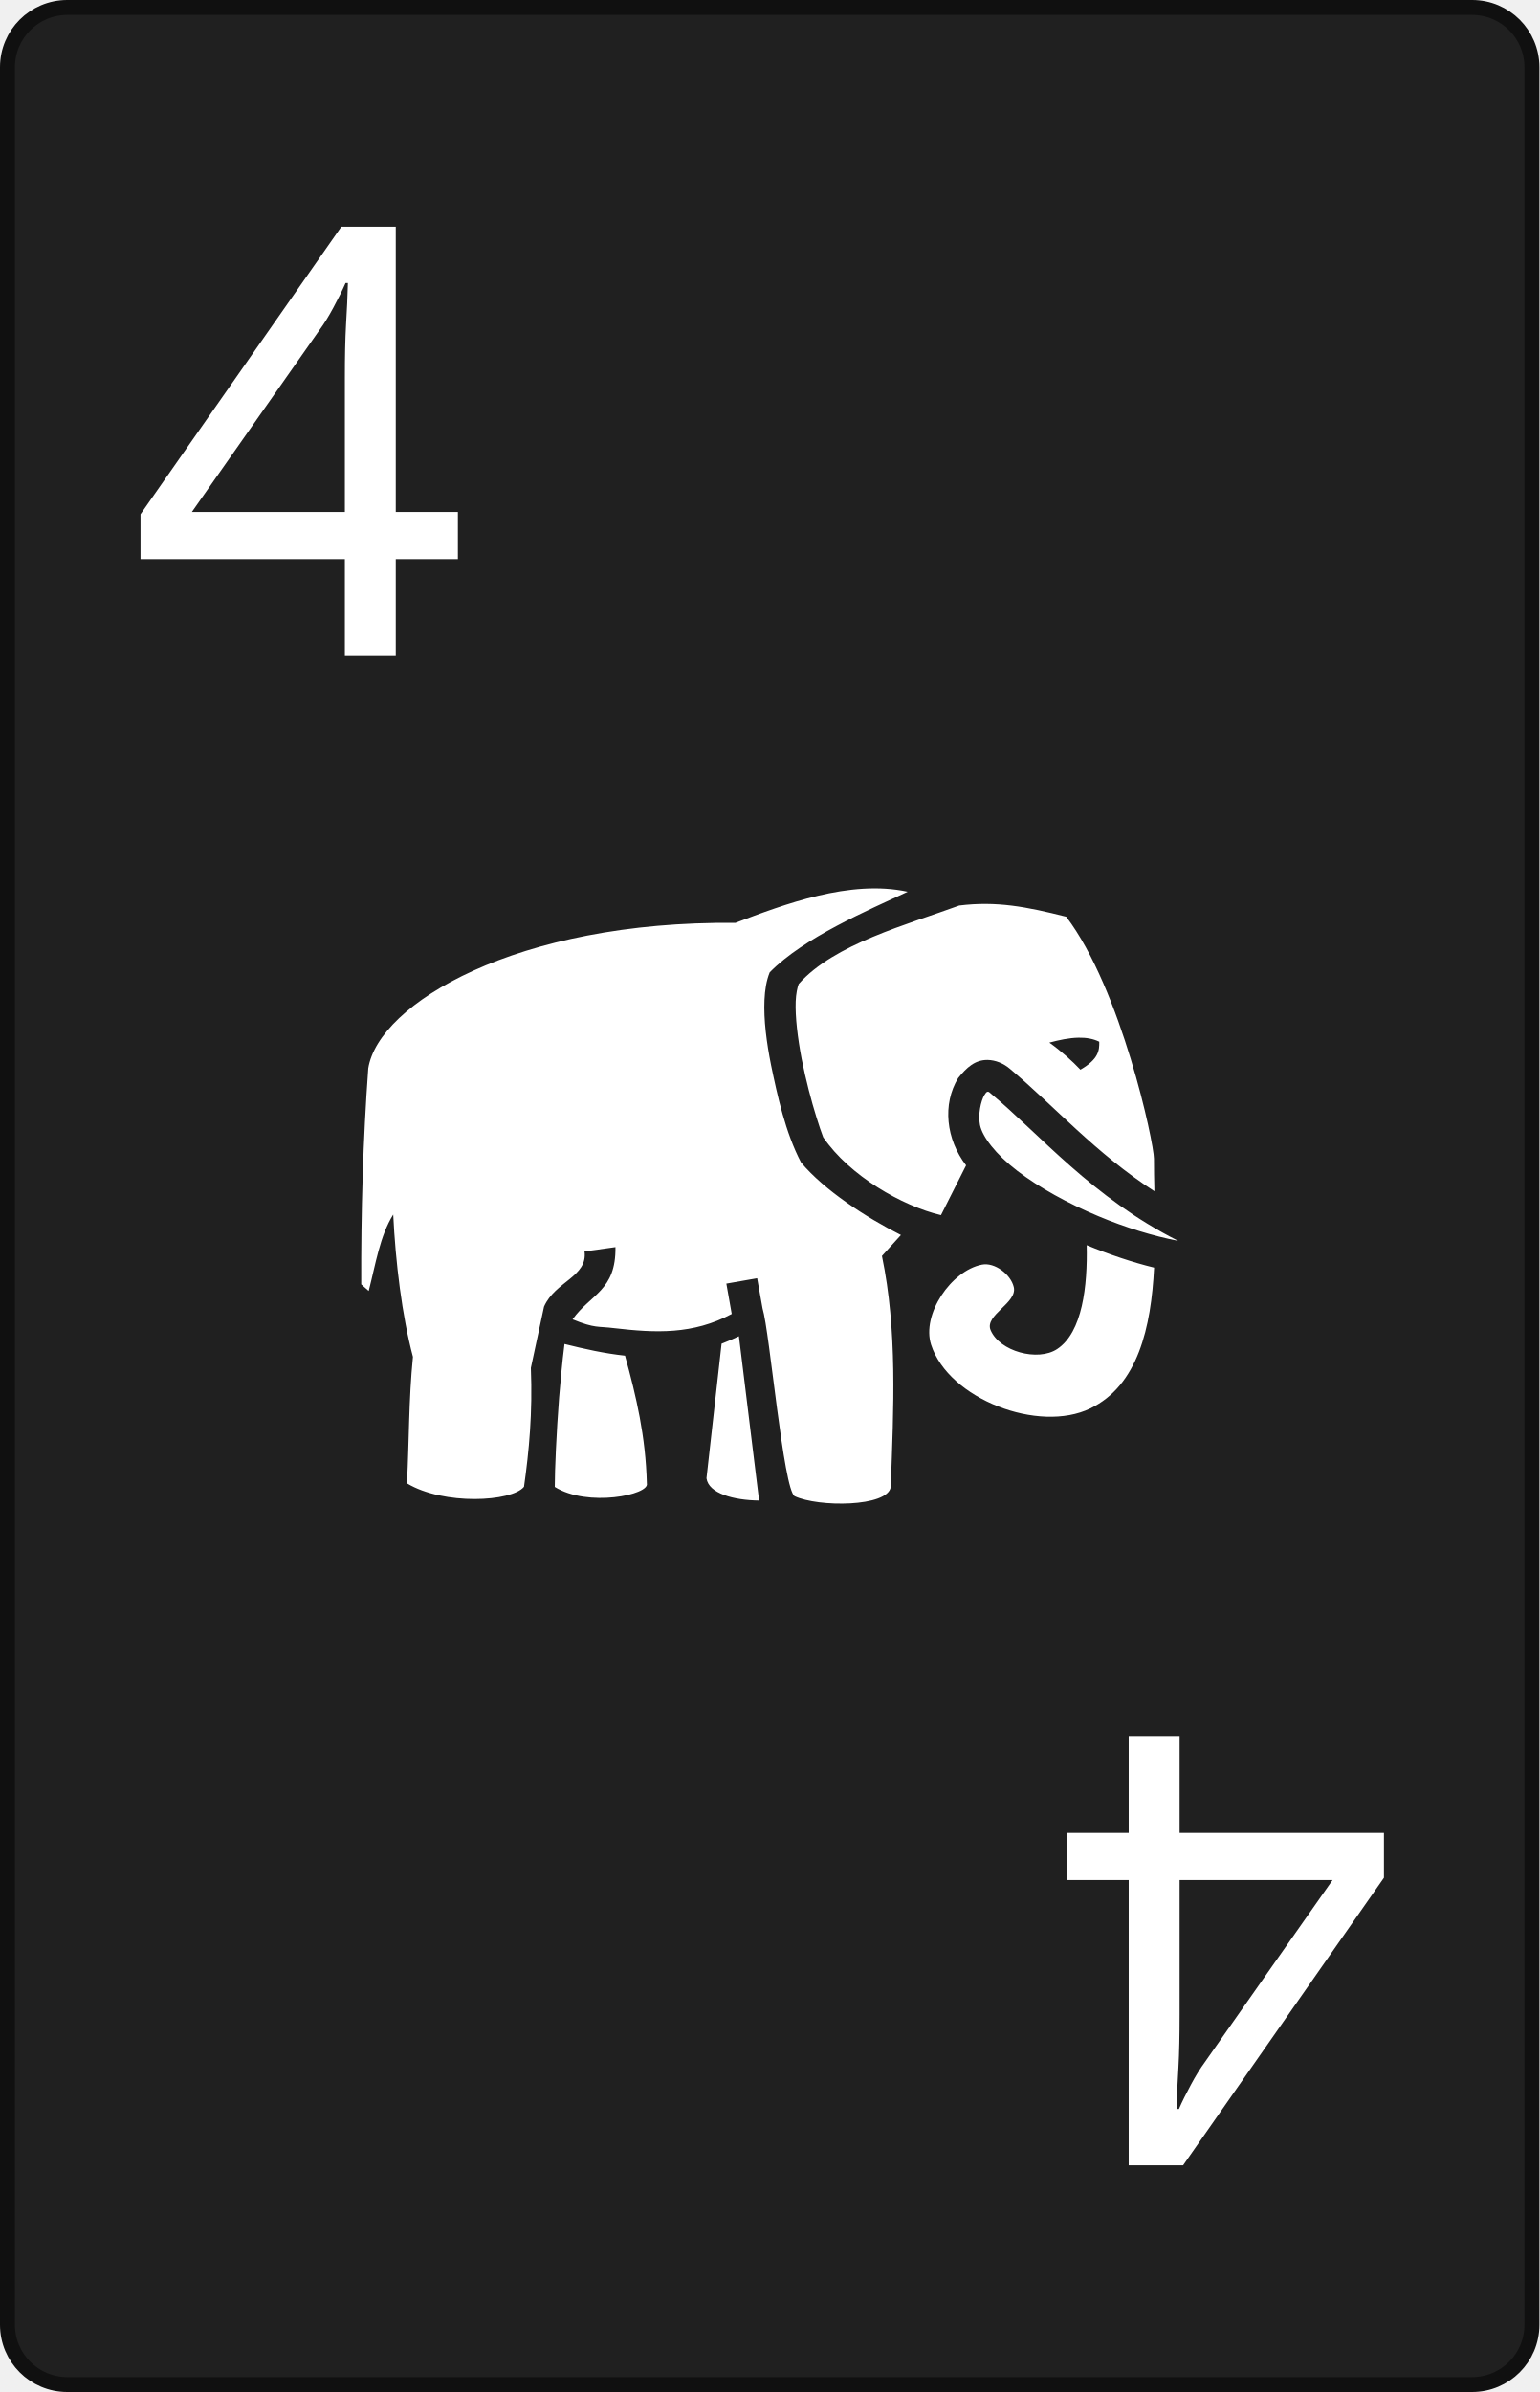
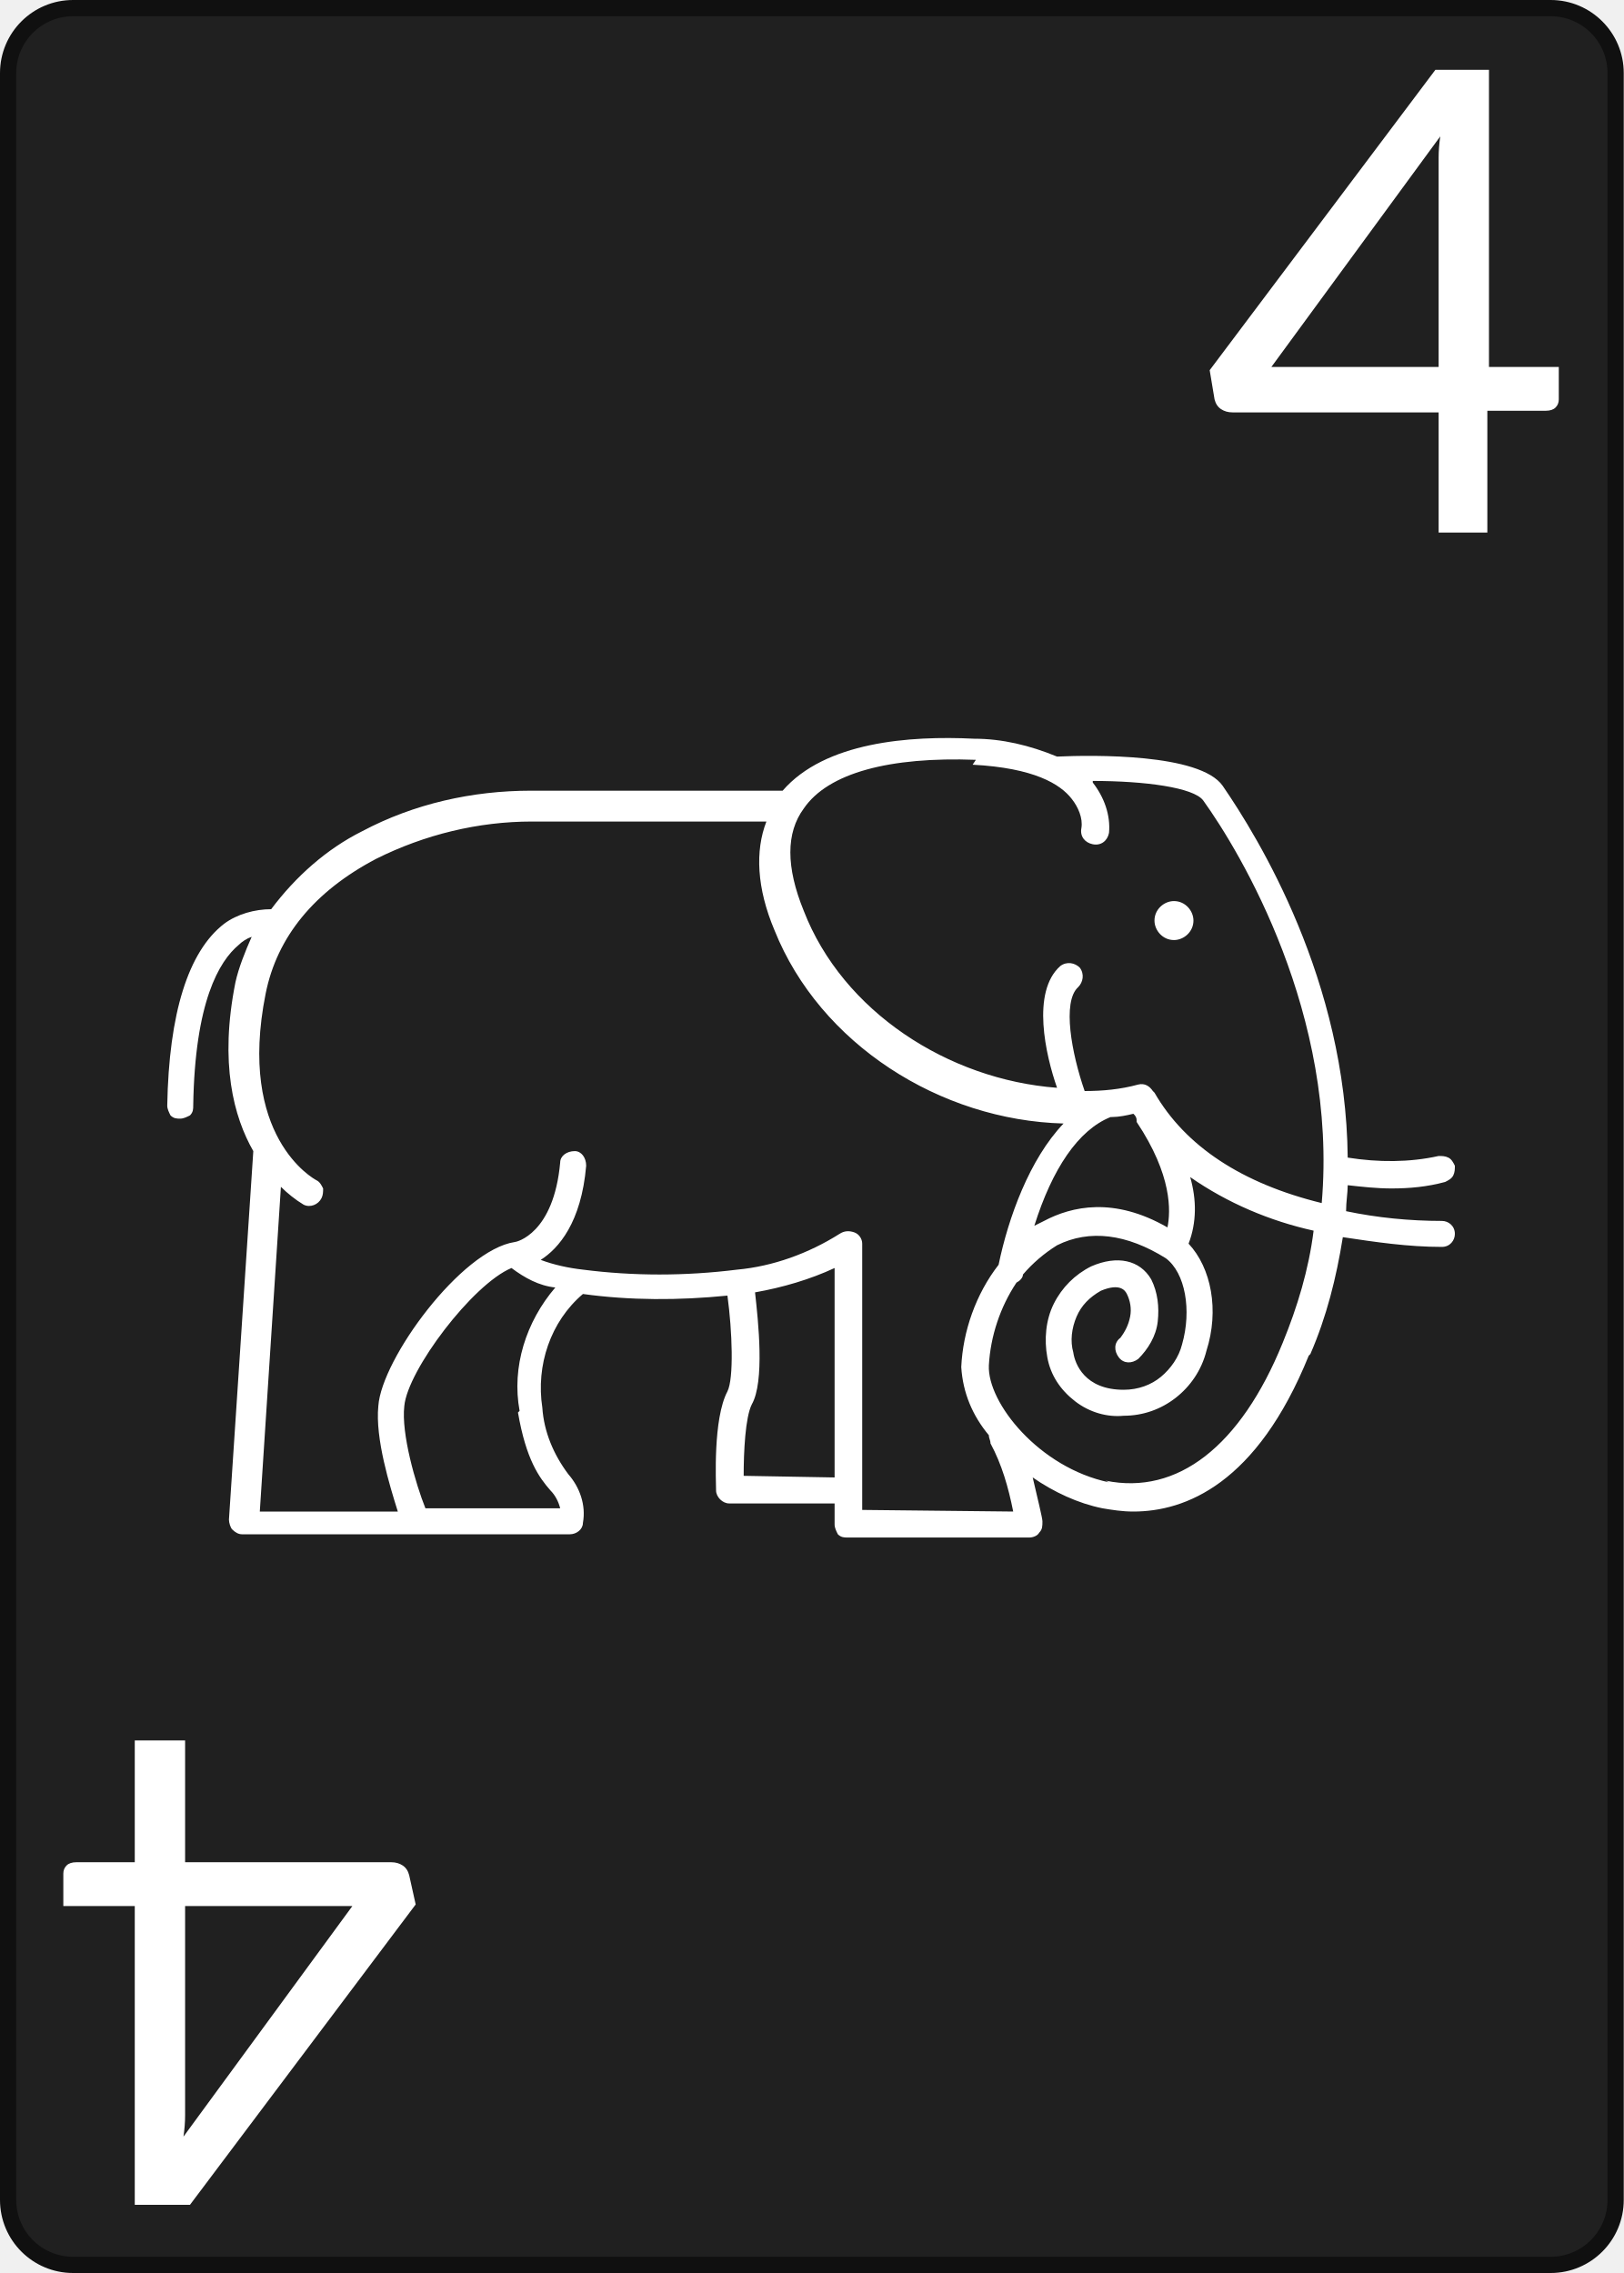
- <svg xmlns="http://www.w3.org/2000/svg" width="103px" height="160px" viewbox="0 0 103 160">
-   <rect x="0.5" y="0.5" width="102px" height="159px" rx="4px" ry="4px" style="fill:#202020;stroke-width:1px;stroke:#101010" />
-   <g transform="translate(20,30)">
-     <text text-anchor="middle" style="dominant-baseline:middle;font:40px sans-serif;fill:#ffffff">4</text>
+ <svg xmlns="http://www.w3.org/2000/svg" width="100px" height="140px" viewbox="0 0 100 140">
+   <rect x="0.5" y="0.5" width="99px" height="139px" rx="4px" ry="4px" style="fill:#202020;stroke-width:1px;stroke:#101010" />
+   <g id="elephant">
+     <path style="fill:#ffffff;stroke:none" d="m 73.5,56.7 c 0,0.7 -0.6,1.2 -1.2,1.2 -0.7,0 -1.2,-0.6 -1.2,-1.2 0,-0.7 0.6,-1.2 1.2,-1.2 0.7,0 1.2,0.6 1.2,1.2" />
+     <path style="fill:#ffffff;stroke:none" d="m 80.7,83.4 c 1.0,-2.3 1.6,-4.7 2.0,-7.2 2.0,0.3 4.0,0.6 6.1,0.6 0.5,0 0.8,-0.4 0.8,-0.8 0,-0.5 -0.4,-0.8 -0.8,-0.8 -2.0,0 -4.0,-0.2 -5.9,-0.6 0,-0.6 0.1,-1.1 0.1,-1.6 0.9,0.1 1.8,0.2 2.7,0.2 1.1,0 2.2,-0.1 3.3,-0.4 0.2,-0.1 0.4,-0.2 0.5,-0.4 0.1,-0.2 0.1,-0.4 0.1,-0.6 -0.1,-0.2 -0.2,-0.4 -0.4,-0.5 -0.2,-0.1 -0.4,-0.1 -0.6,-0.1 -1.8,0.4 -3.7,0.4 -5.6,0.1 C 82.9,60.4 77.5,51.6 75.3,48.4 73.9,46.4 67.3,46.5 65.1,46.6 63.4,45.9 61.7,45.5 60.0,45.5 56.0,45.3 50.8,45.7 48.2,48.7 H 32.7 c -3.6,0 -7.2,0.8 -10.4,2.5 -2.2,1.1 -4.1,2.8 -5.6,4.8 -1.0,0 -2.1,0.3 -2.9,0.9 -2.2,1.7 -3.4,5.5 -3.5,11.2 0,0.2 0.1,0.4 0.2,0.6 0.2,0.2 0.4,0.2 0.6,0.2 0.2,0 0.4,-0.1 0.6,-0.2 0.2,-0.2 0.2,-0.4 0.2,-0.6 0.1,-6.4 1.6,-8.9 2.8,-9.9 0.2,-0.2 0.5,-0.4 0.8,-0.5 -0.4,0.9 -0.8,1.9 -1.0,2.8 -1.0,5.0 -0.1,8.3 1.1,10.4 l -1.5,22.7 c 0,0.2 0.1,0.5 0.2,0.6 0.2,0.2 0.4,0.3 0.6,0.3 h 20.2 c 0.4,0 0.8,-0.3 0.8,-0.7 0.2,-1.1 -0.2,-2.2 -0.9,-3.0 -0.9,-1.2 -1.5,-2.6 -1.6,-4.1 -0.4,-2.6 0.5,-5.3 2.5,-7.0 2.9,0.4 5.9,0.4 8.9,0.1 0.3,2.2 0.4,5.1 0,5.9 -0.9,1.7 -0.7,5.6 -0.7,6.1 h 0 c 0,0.4 0.4,0.8 0.8,0.8 h 6.5 v 1.3 c 0,0.2 0.1,0.4 0.2,0.6 0.2,0.2 0.4,0.2 0.6,0.2 h 11.2 c 0.2,0 0.5,-0.1 0.6,-0.3 0.2,-0.2 0.2,-0.4 0.2,-0.7 0,-0.2 -0.3,-1.4 -0.6,-2.7 1.3,0.9 2.8,1.6 4.3,1.9 0.6,0.1 1.2,0.2 1.9,0.2 3.2,0 7.6,-1.7 10.8,-9.6 z M 59.9,47.1 c 3.8,0.2 5.4,1.2 6.1,2.1 0.4,0.5 0.7,1.2 0.6,1.8 -0.1,0.5 0.2,0.9 0.7,1.0 0.5,0.1 0.9,-0.2 1.0,-0.7 0.1,-1.1 -0.3,-2.2 -1.0,-3.1 l 0,-0.1 c 3.2,0 6.2,0.4 6.8,1.2 2.3,3.2 8.3,13.2 7.3,24.8 -4.9,-1.2 -8.4,-3.5 -10.3,-6.8 l -0.1,-0.1 v 0 c -0.2,-0.3 -0.5,-0.5 -0.9,-0.4 -1.1,0.3 -2.2,0.4 -3.3,0.4 -0.8,-2.3 -1.4,-5.5 -0.4,-6.4 v 0 c 0.3,-0.3 0.4,-0.8 0.1,-1.2 -0.3,-0.3 -0.8,-0.4 -1.2,-0.1 -1.8,1.6 -0.9,5.5 -0.2,7.5 -6.7,-0.5 -13.2,-4.7 -15.6,-10.9 -1.1,-2.7 -1.1,-4.8 0,-6.3 1.5,-2.2 5.3,-3.2 10.6,-3.0 z m 8.6,21.7 c 0.4,0 0.9,-0.1 1.3,-0.2 0.1,0.1 0.2,0.2 0.2,0.4 v 0 c 0,0 0,0.1 0,0.1 2.2,3.3 2.1,5.5 1.9,6.5 -3.3,-1.9 -5.9,-1.3 -7.6,-0.4 -0.2,0.1 -0.4,0.2 -0.6,0.3 1.1,-3.5 2.7,-5.9 4.7,-6.7 z M 31.9,87.0 c 0.5,2.9 1.3,4.0 2.0,4.8 v 0 c 0.3,0.3 0.5,0.7 0.6,1.1 h -8.3 c -0.6,-1.5 -1.5,-4.6 -1.3,-6.3 0.2,-2.2 4.2,-7.5 6.6,-8.5 h 0 c 0.8,0.6 1.7,1.1 2.7,1.2 -1.8,2.1 -2.7,4.9 -2.2,7.6 z m 13.9,3.9 c 0,-1.5 0.1,-3.6 0.5,-4.4 0.8,-1.4 0.4,-5.1 0.2,-6.9 1.7,-0.3 3.4,-0.8 4.9,-1.5 v 12.9 z m 7.3,2.1 0,-16.4 c 0,-0.3 -0.2,-0.6 -0.5,-0.7 -0.3,-0.1 -0.6,-0.1 -0.9,0.1 -1.9,1.2 -4.1,2.0 -6.3,2.2 -3.2,0.4 -6.4,0.4 -9.5,0 -0.9,-0.1 -1.8,-0.3 -2.6,-0.6 1.1,-0.7 2.5,-2.3 2.8,-5.8 0,-0.5 -0.3,-0.9 -0.7,-0.9 -0.5,0 -0.9,0.3 -0.9,0.7 -0.4,4.4 -2.7,4.9 -2.8,4.9 -3.3,0.5 -8.2,7.2 -8.4,10.1 -0.2,2.0 0.7,4.9 1.2,6.5 h -8.5 l 1.3,-20.0 c 0.4,0.4 0.9,0.8 1.4,1.1 0.4,0.2 0.9,0 1.1,-0.4 0.1,-0.2 0.1,-0.4 0.1,-0.6 -0.1,-0.2 -0.2,-0.4 -0.4,-0.5 -0.2,-0.1 -4.9,-2.7 -3.14,-11.5 0.7,-3.5 3.0,-6.3 6.8,-8.3 h 0 c 3.0,-1.5 6.3,-2.3 9.6,-2.3 H 47.2 c -0.7,1.8 -0.6,4.1 0.5,6.7 2.8,7.0 10.2,11.7 17.8,11.9 -2.1,2.2 -3.4,5.8 -4.0,8.7 v 0 c -1.4,1.8 -2.2,4.1 -2.3,6.3 0.1,1.6 0.7,3.0 1.7,4.2 0,0.2 0.1,0.3 0.1,0.5 0.7,1.3 1.1,2.7 1.4,4.2 z m 15.2,-1.7 c -4.3,-0.9 -7.5,-4.9 -7.4,-7.2 l 0,0 c 0.1,-1.8 0.7,-3.6 1.7,-5.1 0.2,-0.1 0.4,-0.3 0.4,-0.5 0.6,-0.7 1.3,-1.3 2.1,-1.8 2.0,-1.0 4.3,-0.7 6.7,0.8 1.2,0.9 1.6,3.2 1.0,5.3 h 0 c -0.2,0.8 -0.7,1.5 -1.3,2.0 -0.6,0.5 -1.4,0.8 -2.3,0.8 -2.4,0 -3.0,-1.6 -3.1,-2.3 v 0 c -0.2,-0.7 -0.1,-1.5 0.2,-2.2 0.3,-0.7 0.8,-1.2 1.5,-1.6 1.2,-0.5 1.5,0 1.6,0.2 h 0 c 0.2,0.4 0.3,0.9 0.2,1.4 -0.1,0.5 -0.3,0.9 -0.6,1.3 -0.4,0.3 -0.4,0.8 -0.1,1.2 0.3,0.4 0.8,0.4 1.2,0.1 0.6,-0.6 1.1,-1.4 1.2,-2.3 0.1,-0.9 0,-1.8 -0.4,-2.6 -0.7,-1.2 -2.1,-1.5 -3.7,-0.8 v 0 c -1.0,0.5 -1.8,1.3 -2.3,2.3 -0.5,1.0 -0.6,2.2 -0.4,3.3 0.2,1.1 0.8,2.0 1.7,2.7 0.9,0.7 2.0,1.0 3.0,0.9 h 0 c 1.2,0 2.3,-0.4 3.2,-1.1 0.9,-0.7 1.6,-1.7 1.9,-2.9 0.8,-2.5 0.3,-5.1 -1.1,-6.6 0.5,-1.3 0.5,-2.7 0.1,-4.1 2.3,1.6 4.9,2.7 7.6,3.3 -0.3,2.4 -1.0,4.7 -1.9,6.9 -2.6,6.4 -6.5,9.4 -10.9,8.5 z" />
  </g>
-   <g transform="translate(82,130) rotate(180)">
-     <text text-anchor="middle" style="dominant-baseline:middle;font:40px sans-serif;fill:#ffffff">4</text>
-   </g>
-   <path style="fill:#ffffff;stroke:none" d="m 49.23,61.73 c -14.69,-0.15 -23.9,5.42 -24.59,9.73 -0.35,4.78 -0.49,9.7 -0.47,14.45 l 0.5,0.44 c 0.46,-1.78 0.75,-3.69 1.64,-5.11 0.15,3.15 0.59,6.79 1.32,9.52 -0.29,2.9 -0.25,5.57 -0.4,8.46 2.45,1.48 7.01,1.24 7.83,0.23 0.34,-2.4 0.58,-4.94 0.46,-7.95 l 0.88,-4.1 c 0.74,-1.69 2.93,-2 2.71,-3.69 l 2.07,-0.29 c 0.04,2.92 -1.67,3.14 -2.87,4.83 1.51,0.62 1.7,0.45 2.79,0.59 2.77,0.32 5.25,0.44 7.86,-0.95 l -0.36,-2.03 2.06,-0.36 0.36,2.01 c 0.49,1.63 1.39,12.11 2.15,12.57 1.56,0.74 6.24,0.74 6.43,-0.62 0.19,-5.31 0.45,-10.45 -0.59,-15.45 0.43,-0.48 0.85,-0.94 1.27,-1.4 -2.34,-1.18 -5.13,-3 -6.68,-4.85 -1.05,-2 -1.59,-4.49 -2.01,-6.52 -0.3,-1.5 -0.5,-3.02 -0.44,-4.35 0.03,-0.66 0.12,-1.28 0.35,-1.85 2.3,-2.34 6.56,-4.14 9.23,-5.39 -3.86,-0.84 -8.3,0.86 -11.5,2.07 z m 14.95,-1.16 c -3.45,1.27 -8.37,2.57 -10.74,5.25 -0.09,0.23 -0.18,0.65 -0.2,1.16 -0.04,1.03 0.13,2.45 0.4,3.86 0.28,1.41 0.65,2.82 0.99,3.9 0.17,0.54 0.32,1 0.45,1.33 1.76,2.58 5.29,4.6 7.88,5.21 l 1.68,-3.33 c -1.34,-1.74 -1.6,-4.09 -0.53,-5.84 0.57,-0.71 1.13,-1.22 1.97,-1.21 0.53,0.01 1.07,0.23 1.49,0.59 3,2.52 5.74,5.65 9.67,8.19 -0.02,-0.77 -0.03,-1.5 -0.03,-2.18 0,-1.05 -2.19,-11.34 -5.87,-16.18 -2.65,-0.67 -4.67,-1.06 -7.16,-0.75 z m 7.99,8.84 c 0.5,-0.01 0.98,0.07 1.38,0.27 0.01,0.57 -0.03,1.16 -1.26,1.87 -0.52,-0.55 -1.3,-1.26 -2.08,-1.81 0.63,-0.17 1.32,-0.32 1.96,-0.33 z m -6.29,3.81 c -0.26,0.42 -0.45,1.35 -0.31,2.03 0.16,0.79 1.05,1.96 2.5,3.07 1.45,1.11 3.39,2.18 5.42,3.03 1.81,0.76 3.68,1.33 5.34,1.65 -5.77,-2.91 -9.22,-7.1 -12.59,-9.9 -0.18,-0.18 -0.28,0 -0.36,0.13 z m 6.83,10.07 c 0.06,2.72 -0.28,5.83 -1.98,6.95 -1.29,0.85 -3.85,0.16 -4.45,-1.27 -0.42,-1.01 1.81,-1.82 1.55,-2.88 -0.2,-0.85 -1.28,-1.67 -2.13,-1.5 -2.07,0.41 -4.05,3.34 -3.4,5.36 1.18,3.64 7.21,5.93 10.65,4.26 3.19,-1.54 4.07,-5.42 4.27,-9.42 -1.47,-0.36 -3.01,-0.88 -4.51,-1.5 z m -23.27,6.09 a 15.01,15.01 0 0 1 -1.16,0.5 l -1.01,9 c 0.142,1.02 1.83,1.47 3.52,1.49 z m -11.67,0.52 c -0.16,1.24 -0.27,2.53 -0.36,3.59 -0.18,2.35 -0.29,4.82 -0.29,5.97 2.19,1.38 6.35,0.53 6.16,-0.23 -0.08,-3.16 -0.7,-5.78 -1.46,-8.55 -1.39,-0.15 -2.73,-0.45 -4.05,-0.78 z" />
+   <path id="number-top-right" style="fill:#ffffff;stroke:none" d="m 91.7,22.6 h 4.3 v 2.0 q 0,0.3 -0.2,0.5 -0.2,0.2 -0.6,0.2 h -3.6 v 7.5 H 88.6 V 25.4 H 75.9 q -0.4,0 -0.7,-0.2 -0.3,-0.2 -0.4,-0.6 L 74.5,22.8 88.4,4.3 h 3.3 z M 88.6,10.8 q 0,-0.5 0,-1.1 0,-0.6 0.1,-1.3 L 78.3,22.6 H 88.6 Z" />
+   <path id="number-bottom-left" style="fill:#ffffff;stroke:none" d="M 8.3,117.4 H 3.9 v -2.0 q 0,-0.3 0.2,-0.5 0.2,-0.2 0.6,-0.2 h 3.6 v -7.5 h 3.1 v 7.5 h 12.7 q 0.4,0 0.7,0.2 0.3,0.2 0.4,0.6 l 0.4,1.8 -13.9,18.5 H 8.3 Z m 3.1,11.8 q 0,0.5 0,1.1 0,0.6 -0.1,1.3 l 10.4,-14.2 H 11.4 Z" />
</svg>
